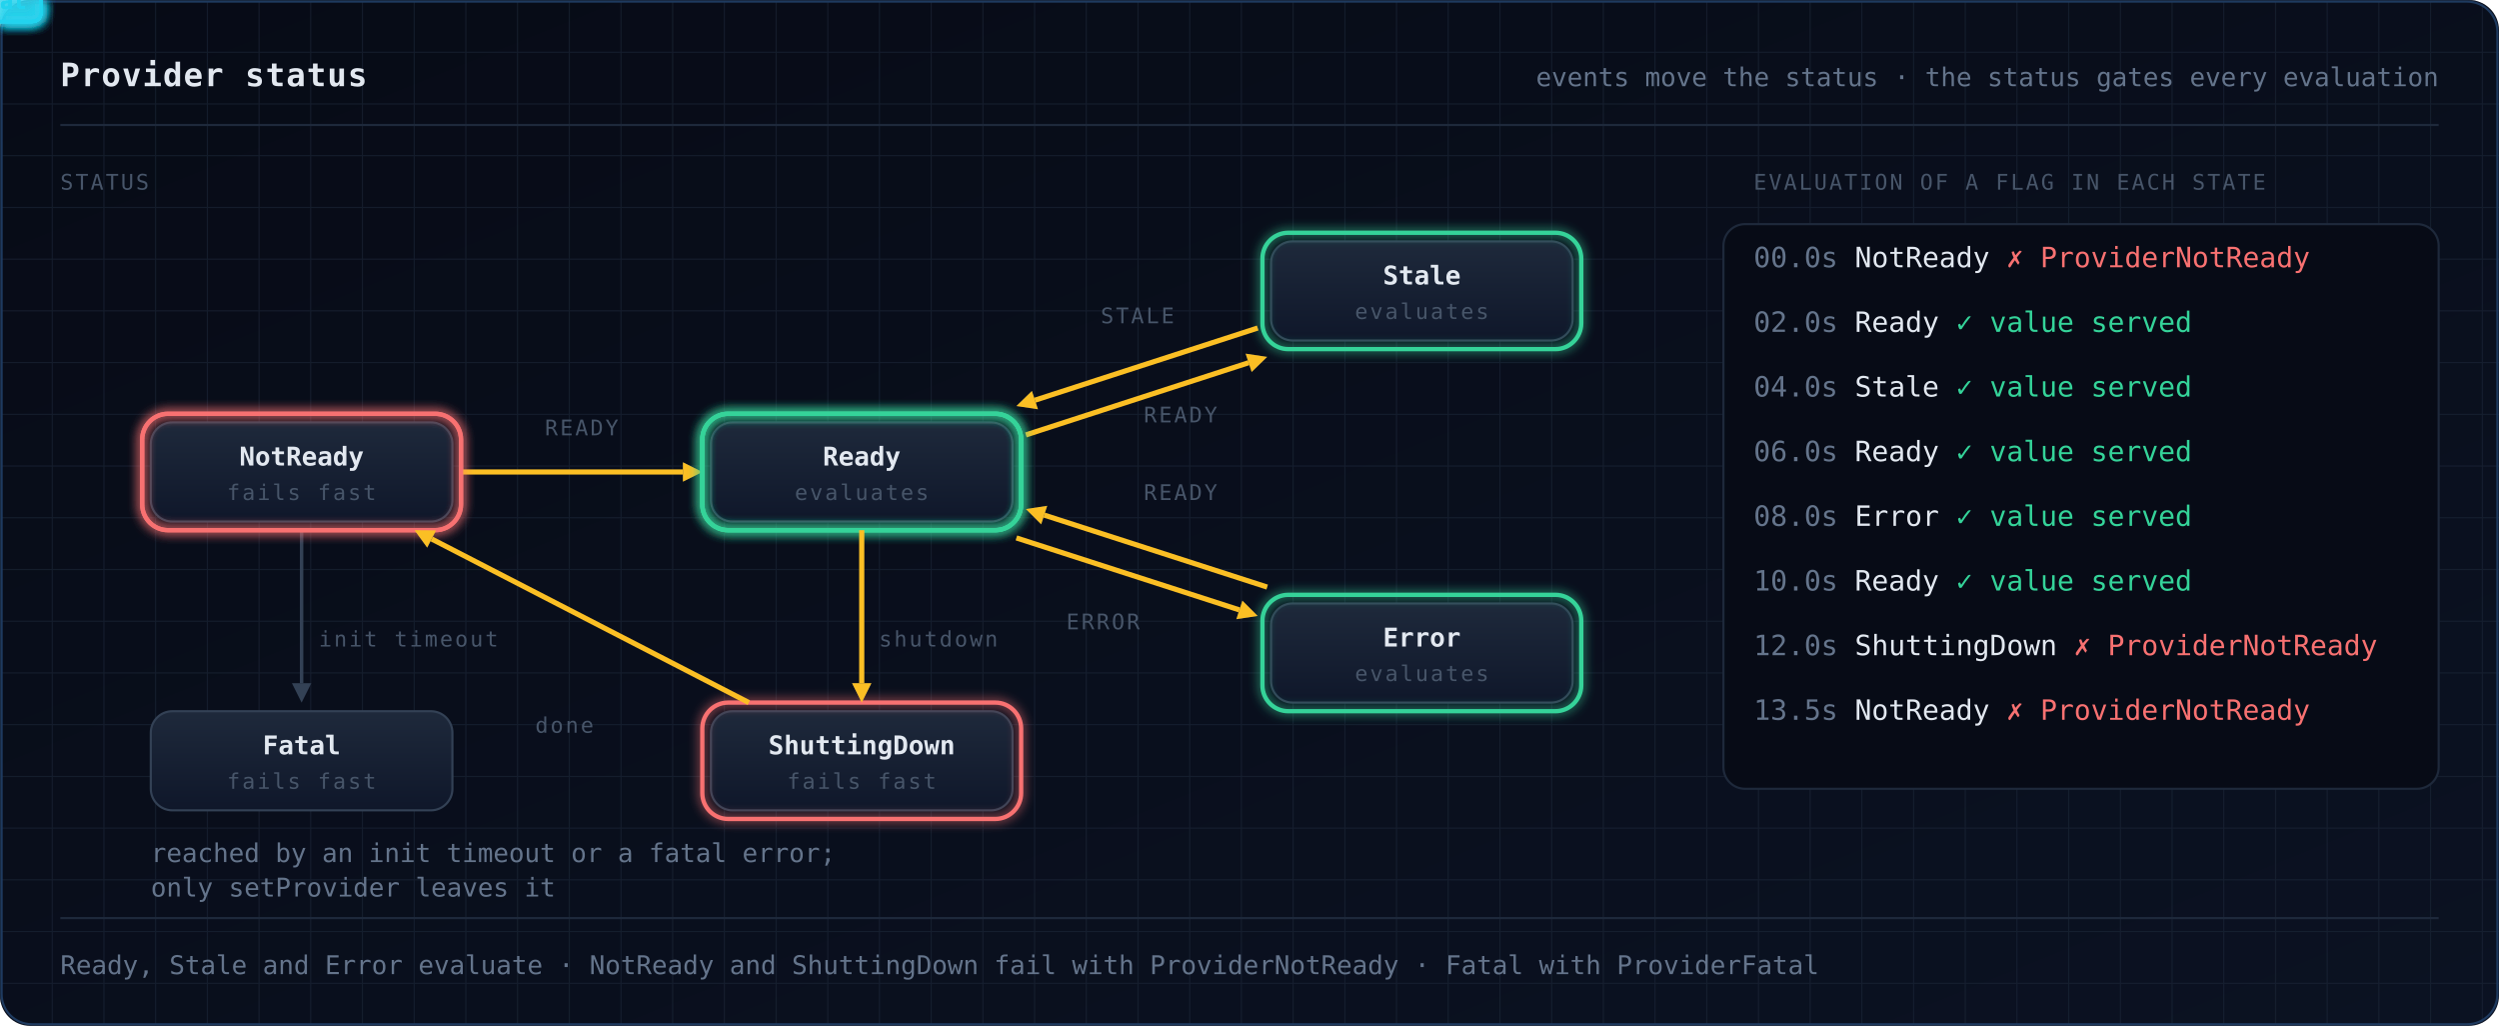
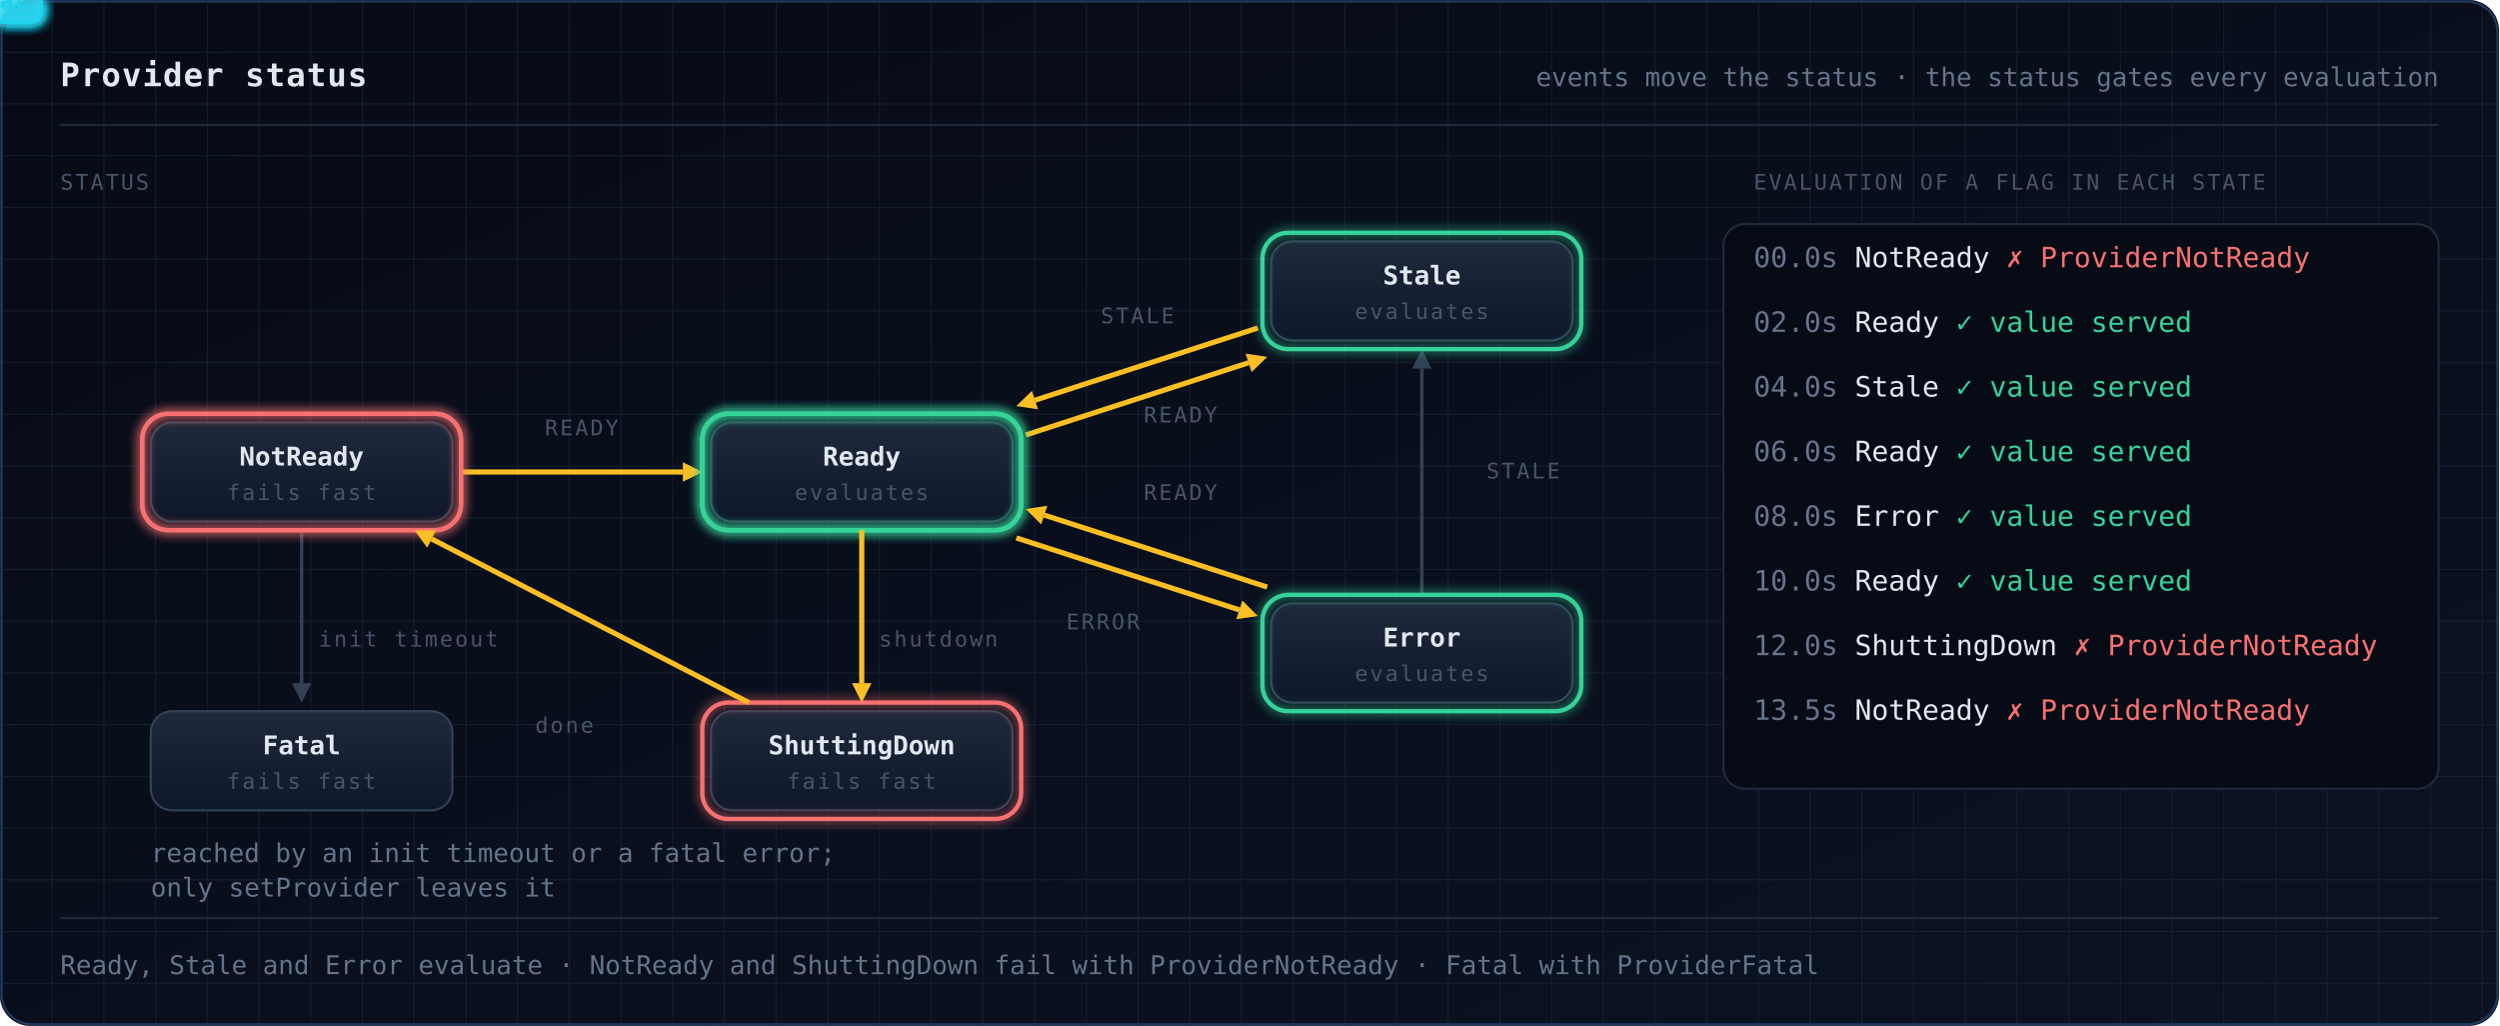
- <svg xmlns="http://www.w3.org/2000/svg" viewBox="0 0 1160 476" width="1160" height="476" role="img" aria-label="Provider status: the provider starts NotReady and evaluations fail; a READY event makes it Ready; STALE and ERROR events move it to Stale or Error, where evaluations still run; READY brings it back; shutdown passes through ShuttingDown to NotReady. Fatal, reached by an init timeout before the first Ready or a fatal error, fails every evaluation until setProvider installs a new provider.">
+ <svg xmlns="http://www.w3.org/2000/svg" viewBox="0 0 1160 476" width="1160" height="476" role="img" aria-label="Provider status: the provider starts NotReady and evaluations fail; a READY event makes it Ready; STALE and ERROR events move it to Stale or Error, where evaluations still run, and STALE also leads from Error to Stale; READY brings it back; shutdown passes through ShuttingDown to NotReady. Fatal, reached by an init timeout before the first Ready or a fatal error, fails every evaluation until setProvider installs a new provider.">
  <defs>
    <filter id="glow" x="-50%" y="-50%" width="200%" height="200%">
      <feGaussianBlur stdDeviation="2.5" result="blur" />
      <feMerge>
        <feMergeNode in="blur" />
        <feMergeNode in="SourceGraphic" />
      </feMerge>
    </filter>
    <pattern id="grid" width="24" height="24" patternUnits="userSpaceOnUse">
      <path d="M24 0H0V24" fill="none" stroke="#1e293b" stroke-width="1" />
    </pattern>
    <linearGradient id="bg" x1="0" y1="0" x2="1" y2="1">
      <stop offset="0" stop-color="#070b16" />
      <stop offset="1" stop-color="#0b1222" />
    </linearGradient>
    <linearGradient id="panel" x1="0" y1="0" x2="0" y2="1">
      <stop offset="0" stop-color="#1e293b" />
      <stop offset="1" stop-color="#0f172a" />
    </linearGradient>
  </defs>
  <style>
  text { font-family: ui-monospace, SFMono-Regular, Menlo, Consolas, monospace; }
  .title { font-size: 15px; font-weight: 700; fill: #e2e8f0; letter-spacing: .5px; }
  .hud { font-size: 12px; fill: #64748b; }
  .key { font-size: 15px; font-weight: 700; fill: #e2e8f0; }
  .mode { font-size: 12px; }
  .tiny { font-size: 10px; fill: #475569; letter-spacing: 1px; }
  .tag { font-size: 12px; font-weight: 700; }
  .chip { font-size: 10px; font-weight: 700; }
  .badge { font-size: 10.5px; font-weight: 700; letter-spacing: .5px; }
  .log { font-size: 13px; }
  .big { font-size: 14px; font-weight: 700; fill: #e2e8f0; }
  .bracket { fill: none; stroke: #334155; stroke-width: 1.5; }
  .rail { stroke: #1e293b; stroke-width: 3; }
  .flow { stroke-width: 1.5; stroke-dasharray: 2 10; stroke-opacity: .55; animation: flow 1s linear infinite; }
  .shuttle { fill: #0b1222; stroke-width: 1.6; }
  .pulse { transform-box: fill-box; transform-origin: center; }
  .arrow { fill: none; stroke-width: 1.6; }
  @keyframes flow { to { stroke-dashoffset: -12; } }
  @keyframes k1{0.000%{opacity:1}11.750%{opacity:1}12.500%{opacity:0}100.000%{opacity:0}}@keyframes k2{0.000%{transform:translate(140.0px,162.0px);opacity:0}1.250%{transform:translate(140.0px,162.0px);opacity:0}2.500%{transform:translate(140.0px,162.0px);opacity:1.0}5.000%{transform:translate(140.0px,198.0px);opacity:0.2}5.312%{transform:translate(140.0px,198.0px);opacity:0}100.000%{transform:translate(140.0px,198.0px);opacity:0}}@keyframes k3{0.000%{opacity:0}5.000%{opacity:0}6.250%{opacity:1}97.500%{opacity:1}98.750%{opacity:0}100.000%{opacity:0}}@keyframes k4{0.000%{opacity:0}12.500%{opacity:0}13.250%{opacity:1}24.250%{opacity:1}25.000%{opacity:0}100.000%{opacity:0}}@keyframes k5{0.000%{opacity:0}9.688%{opacity:0}10.312%{opacity:1}15.625%{opacity:1}16.250%{opacity:0}100.000%{opacity:0}}@keyframes k6{0.000%{transform:translate(400.0px,162.0px);opacity:0}13.750%{transform:translate(400.0px,162.0px);opacity:0}15.000%{transform:translate(400.0px,162.0px);opacity:1.0}17.500%{transform:translate(400.0px,198.0px);opacity:0.2}17.812%{transform:translate(400.0px,198.0px);opacity:0}100.000%{transform:translate(400.0px,198.0px);opacity:0}}@keyframes k7{0.000%{opacity:0}17.500%{opacity:0}18.750%{opacity:1}97.500%{opacity:1}98.750%{opacity:0}100.000%{opacity:0}}@keyframes k8{0.000%{opacity:0}25.000%{opacity:0}25.750%{opacity:1}36.750%{opacity:1}37.500%{opacity:0}100.000%{opacity:0}}@keyframes k9{0.000%{opacity:0}22.188%{opacity:0}22.812%{opacity:1}28.125%{opacity:1}28.750%{opacity:0}100.000%{opacity:0}}@keyframes k10{0.000%{transform:translate(660.0px,78.0px);opacity:0}26.250%{transform:translate(660.0px,78.0px);opacity:0}27.500%{transform:translate(660.0px,78.0px);opacity:1.0}30.000%{transform:translate(660.0px,114.0px);opacity:0.2}30.312%{transform:translate(660.0px,114.0px);opacity:0}100.000%{transform:translate(660.0px,114.0px);opacity:0}}@keyframes k11{0.000%{opacity:0}30.000%{opacity:0}31.250%{opacity:1}97.500%{opacity:1}98.750%{opacity:0}100.000%{opacity:0}}@keyframes k12{0.000%{opacity:0}37.500%{opacity:0}38.250%{opacity:1}49.250%{opacity:1}50.000%{opacity:0}100.000%{opacity:0}}@keyframes k13{0.000%{opacity:0}34.688%{opacity:0}35.312%{opacity:1}40.625%{opacity:1}41.250%{opacity:0}100.000%{opacity:0}}@keyframes k14{0.000%{transform:translate(400.0px,162.0px);opacity:0}38.750%{transform:translate(400.0px,162.0px);opacity:0}40.000%{transform:translate(400.0px,162.0px);opacity:1.0}42.500%{transform:translate(400.0px,198.0px);opacity:0.2}42.812%{transform:translate(400.0px,198.0px);opacity:0}100.000%{transform:translate(400.0px,198.0px);opacity:0}}@keyframes k15{0.000%{opacity:0}42.500%{opacity:0}43.750%{opacity:1}97.500%{opacity:1}98.750%{opacity:0}100.000%{opacity:0}}@keyframes k16{0.000%{opacity:0}50.000%{opacity:0}50.750%{opacity:1}61.750%{opacity:1}62.500%{opacity:0}100.000%{opacity:0}}@keyframes k17{0.000%{opacity:0}47.188%{opacity:0}47.812%{opacity:1}53.125%{opacity:1}53.750%{opacity:0}100.000%{opacity:0}}@keyframes k18{0.000%{transform:translate(660.0px,246.0px);opacity:0}51.250%{transform:translate(660.0px,246.0px);opacity:0}52.500%{transform:translate(660.0px,246.0px);opacity:1.0}55.000%{transform:translate(660.0px,282.0px);opacity:0.2}55.312%{transform:translate(660.0px,282.0px);opacity:0}100.000%{transform:translate(660.0px,282.0px);opacity:0}}@keyframes k19{0.000%{opacity:0}55.000%{opacity:0}56.250%{opacity:1}97.500%{opacity:1}98.750%{opacity:0}100.000%{opacity:0}}@keyframes k20{0.000%{opacity:0}62.500%{opacity:0}63.250%{opacity:1}74.250%{opacity:1}75.000%{opacity:0}100.000%{opacity:0}}@keyframes k21{0.000%{opacity:0}59.688%{opacity:0}60.312%{opacity:1}65.625%{opacity:1}66.250%{opacity:0}100.000%{opacity:0}}@keyframes k22{0.000%{transform:translate(400.0px,162.0px);opacity:0}63.750%{transform:translate(400.0px,162.0px);opacity:0}65.000%{transform:translate(400.0px,162.0px);opacity:1.0}67.500%{transform:translate(400.0px,198.0px);opacity:0.2}67.812%{transform:translate(400.0px,198.0px);opacity:0}100.000%{transform:translate(400.0px,198.0px);opacity:0}}@keyframes k23{0.000%{opacity:0}67.500%{opacity:0}68.750%{opacity:1}97.500%{opacity:1}98.750%{opacity:0}100.000%{opacity:0}}@keyframes k24{0.000%{opacity:0}75.000%{opacity:0}75.750%{opacity:1}83.625%{opacity:1}84.375%{opacity:0}100.000%{opacity:0}}@keyframes k25{0.000%{opacity:0}72.188%{opacity:0}72.812%{opacity:1}78.125%{opacity:1}78.750%{opacity:0}100.000%{opacity:0}}@keyframes k26{0.000%{transform:translate(400.0px,296.0px);opacity:0}76.250%{transform:translate(400.0px,296.0px);opacity:0}77.500%{transform:translate(400.0px,296.0px);opacity:1.0}80.000%{transform:translate(400.0px,332.0px);opacity:0.2}80.312%{transform:translate(400.0px,332.0px);opacity:0}100.000%{transform:translate(400.0px,332.0px);opacity:0}}@keyframes k27{0.000%{opacity:0}80.000%{opacity:0}81.250%{opacity:1}97.500%{opacity:1}98.750%{opacity:0}100.000%{opacity:0}}@keyframes k28{0.000%{opacity:0}84.375%{opacity:0}85.125%{opacity:1}100.000%{opacity:1}}@keyframes k29{0.000%{opacity:0}81.562%{opacity:0}82.188%{opacity:1}87.500%{opacity:1}88.125%{opacity:0}100.000%{opacity:0}}@keyframes k30{0.000%{transform:translate(140.0px,162.0px);opacity:0}85.625%{transform:translate(140.0px,162.0px);opacity:0}86.875%{transform:translate(140.0px,162.0px);opacity:1.0}89.375%{transform:translate(140.0px,198.0px);opacity:0.2}89.688%{transform:translate(140.0px,198.0px);opacity:0}100.000%{transform:translate(140.0px,198.0px);opacity:0}}@keyframes k31{0.000%{opacity:0}89.375%{opacity:0}90.625%{opacity:1}97.500%{opacity:1}98.750%{opacity:0}100.000%{opacity:0}}
</style>
  <rect width="1160" height="476" rx="14" fill="url(#bg)" />
  <rect width="1160" height="476" rx="14" fill="url(#grid)" opacity=".55" />
  <rect x=".75" y=".75" width="1158.5" height="474.5" rx="14" fill="none" stroke="#1e3a5f" />
  <text x="28" y="40" class="title">Provider status</text>
  <text x="1132" y="40" class="hud" text-anchor="end">events move the status · the status gates every evaluation</text>
  <line x1="28" y1="58" x2="1132" y2="58" stroke="#1e293b" />
  <rect x="800" y="104" width="332" height="262" rx="10" fill="#070b16" stroke="#1e293b" />
  <text x="28" y="88" class="tiny" text-anchor="start">STATUS</text>
  <text x="814" y="88" class="tiny" text-anchor="start">EVALUATION OF A FLAG IN EACH STATE</text>
  <g style="">
    <line x1="214.0" y1="219.0" x2="317.0" y2="219.0" stroke="#334155" stroke-width="1.6" />
    <path d="M326.0 219.0 L317.0 223.5 L317.0 214.5 Z" fill="#334155" />
  </g>
  <text x="270" y="202" class="tiny" text-anchor="middle">READY</text>
  <g style="">
    <line x1="476.2" y1="201.8" x2="579.6" y2="168.3" stroke="#334155" stroke-width="1.6" />
    <path d="M588.2 165.6 L581.0 172.6 L578.2 164.1 Z" fill="#334155" />
  </g>
  <text x="528" y="150" class="tiny" text-anchor="middle">STALE</text>
  <g style="">
    <line x1="583.8" y1="152.2" x2="480.4" y2="185.7" stroke="#334155" stroke-width="1.6" />
    <path d="M471.8 188.4 L479.0 181.4 L481.8 189.9 Z" fill="#334155" />
  </g>
  <text x="548" y="196" class="tiny" text-anchor="middle">READY</text>
  <g style="">
    <line x1="471.8" y1="249.6" x2="575.3" y2="283.0" stroke="#334155" stroke-width="1.6" />
    <path d="M583.8 285.8 L573.9 287.3 L576.7 278.7 Z" fill="#334155" />
  </g>
  <text x="512" y="292" class="tiny" text-anchor="middle">ERROR</text>
  <g style="">
    <line x1="588.2" y1="272.4" x2="484.7" y2="239.0" stroke="#334155" stroke-width="1.6" />
    <path d="M476.2 236.2 L486.1 234.7 L483.3 243.3 Z" fill="#334155" />
  </g>
  <text x="548" y="232" class="tiny" text-anchor="middle">READY</text>
  <g style="">
+     <line x1="660.0" y1="276.0" x2="660.0" y2="171.0" stroke="#334155" stroke-width="1.6" />
+     <path d="M660.0 162.0 L664.5 171.0 L655.5 171.0 Z" fill="#334155" />
+   </g>
+   <text x="690" y="222" class="tiny" text-anchor="start">STALE</text>
+   <g style="">
    <line x1="140.0" y1="246.0" x2="140.0" y2="317.0" stroke="#334155" stroke-width="1.6" />
    <path d="M140.0 326.0 L135.5 317.0 L144.5 317.0 Z" fill="#334155" />
  </g>
  <text x="148" y="300" class="tiny" text-anchor="start">init timeout</text>
  <g style="">
    <line x1="400.0" y1="246.0" x2="400.0" y2="317.0" stroke="#334155" stroke-width="1.6" />
    <path d="M400.0 326.0 L395.5 317.0 L404.5 317.0 Z" fill="#334155" />
  </g>
  <text x="408" y="300" class="tiny" text-anchor="start">shutdown</text>
  <g style="">
    <line x1="347.6" y1="326.0" x2="200.4" y2="250.1" stroke="#334155" stroke-width="1.6" />
    <path d="M192.4 246.0 L202.4 246.1 L198.3 254.1 Z" fill="#334155" />
  </g>
  <text x="262" y="340" class="tiny" text-anchor="middle">done</text>
  <rect x="70" y="196" width="140" height="46" rx="10" fill="url(#panel)" stroke="#334155" />
  <text x="140.0" y="216" class="tag" text-anchor="middle" fill="#e2e8f0">NotReady</text>
  <text x="140.0" y="232" class="tiny" text-anchor="middle">fails fast</text>
  <rect x="330" y="196" width="140" height="46" rx="10" fill="url(#panel)" stroke="#334155" />
  <text x="400.0" y="216" class="tag" text-anchor="middle" fill="#e2e8f0">Ready</text>
  <text x="400.0" y="232" class="tiny" text-anchor="middle">evaluates</text>
  <rect x="590" y="112" width="140" height="46" rx="10" fill="url(#panel)" stroke="#334155" />
  <text x="660.0" y="132" class="tag" text-anchor="middle" fill="#e2e8f0">Stale</text>
  <text x="660.0" y="148" class="tiny" text-anchor="middle">evaluates</text>
  <rect x="590" y="280" width="140" height="46" rx="10" fill="url(#panel)" stroke="#334155" />
  <text x="660.0" y="300" class="tag" text-anchor="middle" fill="#e2e8f0">Error</text>
  <text x="660.0" y="316" class="tiny" text-anchor="middle">evaluates</text>
  <rect x="70" y="330" width="140" height="46" rx="10" fill="url(#panel)" stroke="#334155" />
  <text x="140.0" y="350" class="tag" text-anchor="middle" fill="#e2e8f0">Fatal</text>
  <text x="140.0" y="366" class="tiny" text-anchor="middle">fails fast</text>
  <rect x="330" y="330" width="140" height="46" rx="10" fill="url(#panel)" stroke="#334155" />
  <text x="400.0" y="350" class="tag" text-anchor="middle" fill="#e2e8f0">ShuttingDown</text>
  <text x="400.0" y="366" class="tiny" text-anchor="middle">fails fast</text>
  <text x="70" y="400" class="hud" text-anchor="start" fill="#f87171">reached by an init timeout or a fatal error;</text>
  <text x="70" y="416" class="hud" text-anchor="start" fill="#f87171">only setProvider leaves it</text>
  <rect x="66" y="192" width="148" height="54" rx="12" fill="none" stroke="#f87171" stroke-width="2" filter="url(#glow)" style="animation:k1 16.0s linear infinite;" />
  <g style="animation:k2 16.0s ease-in-out infinite;">
    <rect x="-19.0" y="-10" width="38" height="20" rx="4" fill="#22d3ee" fill-opacity="0.18" stroke="#22d3ee" stroke-width="1.5" filter="url(#glow)" />
    <text x="0" y="4" class="chip" text-anchor="middle" fill="#22d3ee">eval</text>
  </g>
  <text x="814" y="124" class="log" style="animation:k3 16.0s linear infinite;">
    <tspan fill="#64748b">00.0s</tspan>
    <tspan fill="#e2e8f0">NotReady    </tspan>
    <tspan fill="#f87171">✗ ProviderNotReady</tspan>
  </text>
  <rect x="326" y="192" width="148" height="54" rx="12" fill="none" stroke="#34d399" stroke-width="2" filter="url(#glow)" style="animation:k4 16.0s linear infinite;" />
  <g style="animation:k5 16.0s linear infinite;">
    <line x1="214.0" y1="219.0" x2="317.0" y2="219.0" stroke="#fbbf24" stroke-width="2.4" />
    <path d="M326.0 219.0 L317.0 223.5 L317.0 214.5 Z" fill="#fbbf24" />
  </g>
  <g style="animation:k6 16.0s ease-in-out infinite;">
    <rect x="-19.0" y="-10" width="38" height="20" rx="4" fill="#22d3ee" fill-opacity="0.18" stroke="#22d3ee" stroke-width="1.5" filter="url(#glow)" />
    <text x="0" y="4" class="chip" text-anchor="middle" fill="#22d3ee">eval</text>
  </g>
  <text x="814" y="154" class="log" style="animation:k7 16.0s linear infinite;">
    <tspan fill="#64748b">02.0s</tspan>
    <tspan fill="#e2e8f0">Ready       </tspan>
    <tspan fill="#34d399">✓ value served</tspan>
  </text>
  <rect x="586" y="108" width="148" height="54" rx="12" fill="none" stroke="#34d399" stroke-width="2" filter="url(#glow)" style="animation:k8 16.0s linear infinite;" />
  <g style="animation:k9 16.0s linear infinite;">
    <line x1="476.2" y1="201.8" x2="579.6" y2="168.3" stroke="#fbbf24" stroke-width="2.4" />
    <path d="M588.2 165.6 L581.0 172.6 L578.2 164.1 Z" fill="#fbbf24" />
  </g>
  <g style="animation:k10 16.0s ease-in-out infinite;">
    <rect x="-19.0" y="-10" width="38" height="20" rx="4" fill="#22d3ee" fill-opacity="0.18" stroke="#22d3ee" stroke-width="1.5" filter="url(#glow)" />
    <text x="0" y="4" class="chip" text-anchor="middle" fill="#22d3ee">eval</text>
  </g>
  <text x="814" y="184" class="log" style="animation:k11 16.0s linear infinite;">
    <tspan fill="#64748b">04.0s</tspan>
    <tspan fill="#e2e8f0">Stale       </tspan>
    <tspan fill="#34d399">✓ value served</tspan>
  </text>
  <rect x="326" y="192" width="148" height="54" rx="12" fill="none" stroke="#34d399" stroke-width="2" filter="url(#glow)" style="animation:k12 16.0s linear infinite;" />
  <g style="animation:k13 16.0s linear infinite;">
    <line x1="583.8" y1="152.2" x2="480.4" y2="185.7" stroke="#fbbf24" stroke-width="2.4" />
    <path d="M471.8 188.4 L479.0 181.4 L481.8 189.9 Z" fill="#fbbf24" />
  </g>
  <g style="animation:k14 16.0s ease-in-out infinite;">
    <rect x="-19.0" y="-10" width="38" height="20" rx="4" fill="#22d3ee" fill-opacity="0.18" stroke="#22d3ee" stroke-width="1.5" filter="url(#glow)" />
    <text x="0" y="4" class="chip" text-anchor="middle" fill="#22d3ee">eval</text>
  </g>
  <text x="814" y="214" class="log" style="animation:k15 16.0s linear infinite;">
    <tspan fill="#64748b">06.0s</tspan>
    <tspan fill="#e2e8f0">Ready       </tspan>
    <tspan fill="#34d399">✓ value served</tspan>
  </text>
  <rect x="586" y="276" width="148" height="54" rx="12" fill="none" stroke="#34d399" stroke-width="2" filter="url(#glow)" style="animation:k16 16.0s linear infinite;" />
  <g style="animation:k17 16.0s linear infinite;">
    <line x1="471.8" y1="249.6" x2="575.3" y2="283.0" stroke="#fbbf24" stroke-width="2.4" />
    <path d="M583.8 285.8 L573.9 287.3 L576.7 278.7 Z" fill="#fbbf24" />
  </g>
  <g style="animation:k18 16.0s ease-in-out infinite;">
    <rect x="-19.0" y="-10" width="38" height="20" rx="4" fill="#22d3ee" fill-opacity="0.18" stroke="#22d3ee" stroke-width="1.5" filter="url(#glow)" />
    <text x="0" y="4" class="chip" text-anchor="middle" fill="#22d3ee">eval</text>
  </g>
  <text x="814" y="244" class="log" style="animation:k19 16.0s linear infinite;">
    <tspan fill="#64748b">08.0s</tspan>
    <tspan fill="#e2e8f0">Error       </tspan>
    <tspan fill="#34d399">✓ value served</tspan>
  </text>
  <rect x="326" y="192" width="148" height="54" rx="12" fill="none" stroke="#34d399" stroke-width="2" filter="url(#glow)" style="animation:k20 16.0s linear infinite;" />
  <g style="animation:k21 16.0s linear infinite;">
    <line x1="588.2" y1="272.4" x2="484.7" y2="239.0" stroke="#fbbf24" stroke-width="2.4" />
    <path d="M476.2 236.2 L486.1 234.7 L483.3 243.3 Z" fill="#fbbf24" />
  </g>
  <g style="animation:k22 16.0s ease-in-out infinite;">
    <rect x="-19.0" y="-10" width="38" height="20" rx="4" fill="#22d3ee" fill-opacity="0.18" stroke="#22d3ee" stroke-width="1.5" filter="url(#glow)" />
    <text x="0" y="4" class="chip" text-anchor="middle" fill="#22d3ee">eval</text>
  </g>
  <text x="814" y="274" class="log" style="animation:k23 16.0s linear infinite;">
    <tspan fill="#64748b">10.0s</tspan>
    <tspan fill="#e2e8f0">Ready       </tspan>
    <tspan fill="#34d399">✓ value served</tspan>
  </text>
  <rect x="326" y="326" width="148" height="54" rx="12" fill="none" stroke="#f87171" stroke-width="2" filter="url(#glow)" style="animation:k24 16.0s linear infinite;" />
  <g style="animation:k25 16.0s linear infinite;">
    <line x1="400.0" y1="246.0" x2="400.0" y2="317.0" stroke="#fbbf24" stroke-width="2.4" />
    <path d="M400.0 326.0 L395.5 317.0 L404.5 317.0 Z" fill="#fbbf24" />
  </g>
  <g style="animation:k26 16.0s ease-in-out infinite;">
    <rect x="-19.0" y="-10" width="38" height="20" rx="4" fill="#22d3ee" fill-opacity="0.18" stroke="#22d3ee" stroke-width="1.5" filter="url(#glow)" />
    <text x="0" y="4" class="chip" text-anchor="middle" fill="#22d3ee">eval</text>
  </g>
  <text x="814" y="304" class="log" style="animation:k27 16.0s linear infinite;">
    <tspan fill="#64748b">12.0s</tspan>
    <tspan fill="#e2e8f0">ShuttingDown</tspan>
    <tspan fill="#f87171">✗ ProviderNotReady</tspan>
  </text>
  <rect x="66" y="192" width="148" height="54" rx="12" fill="none" stroke="#f87171" stroke-width="2" filter="url(#glow)" style="animation:k28 16.0s linear infinite;" />
  <g style="animation:k29 16.0s linear infinite;">
    <line x1="347.6" y1="326.0" x2="200.4" y2="250.1" stroke="#fbbf24" stroke-width="2.4" />
    <path d="M192.4 246.0 L202.4 246.1 L198.3 254.1 Z" fill="#fbbf24" />
  </g>
  <g style="animation:k30 16.0s ease-in-out infinite;">
    <rect x="-19.0" y="-10" width="38" height="20" rx="4" fill="#22d3ee" fill-opacity="0.18" stroke="#22d3ee" stroke-width="1.5" filter="url(#glow)" />
    <text x="0" y="4" class="chip" text-anchor="middle" fill="#22d3ee">eval</text>
  </g>
  <text x="814" y="334" class="log" style="animation:k31 16.0s linear infinite;">
    <tspan fill="#64748b">13.5s</tspan>
    <tspan fill="#e2e8f0">NotReady    </tspan>
    <tspan fill="#f87171">✗ ProviderNotReady</tspan>
  </text>
  <line x1="28" y1="426" x2="1132" y2="426" stroke="#1e293b" />
  <text x="28" y="452" class="hud">Ready, Stale and Error evaluate · NotReady and ShuttingDown fail with ProviderNotReady · Fatal with ProviderFatal</text>
</svg>
